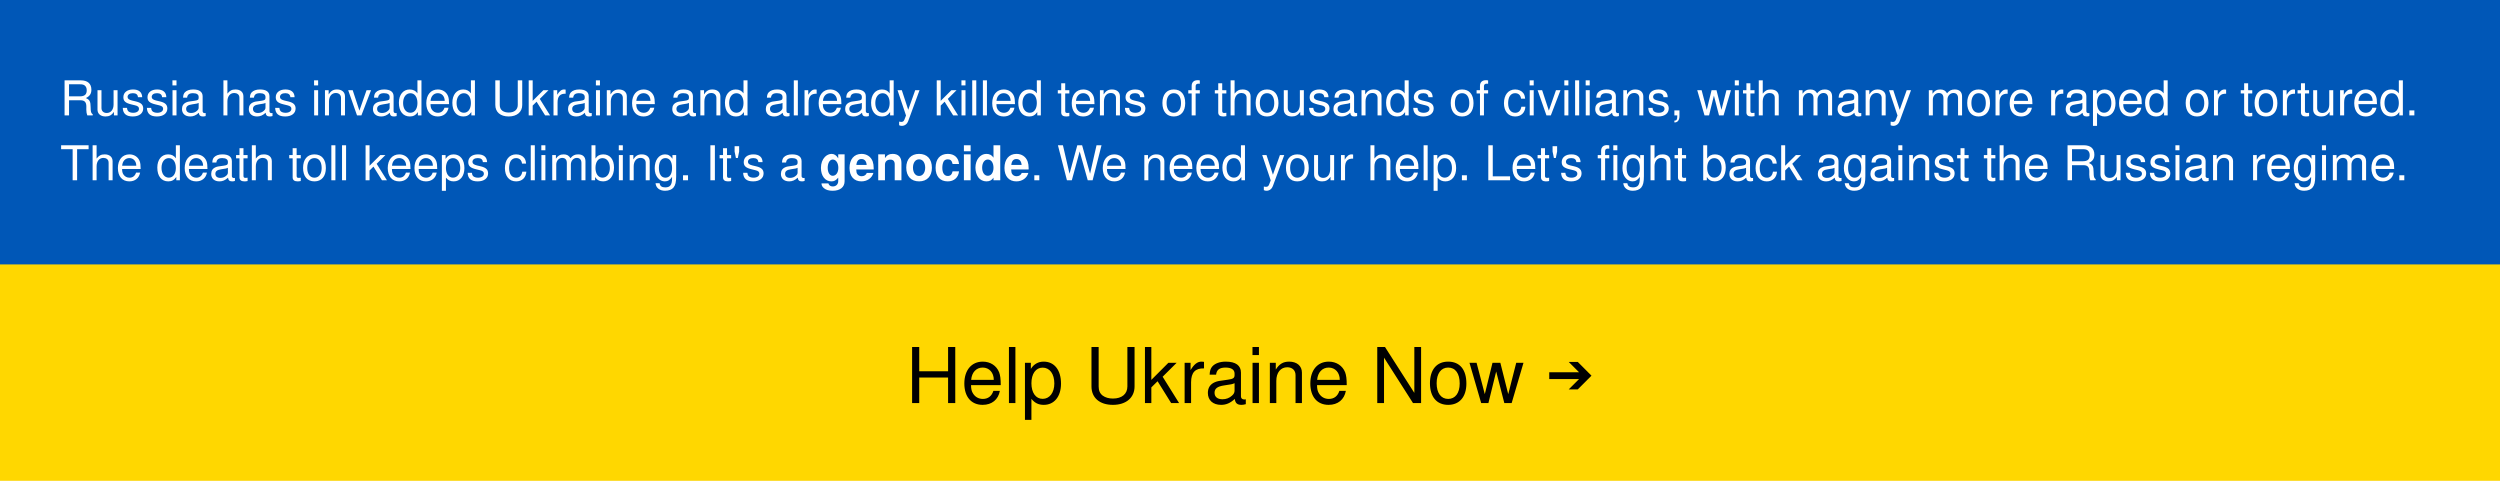
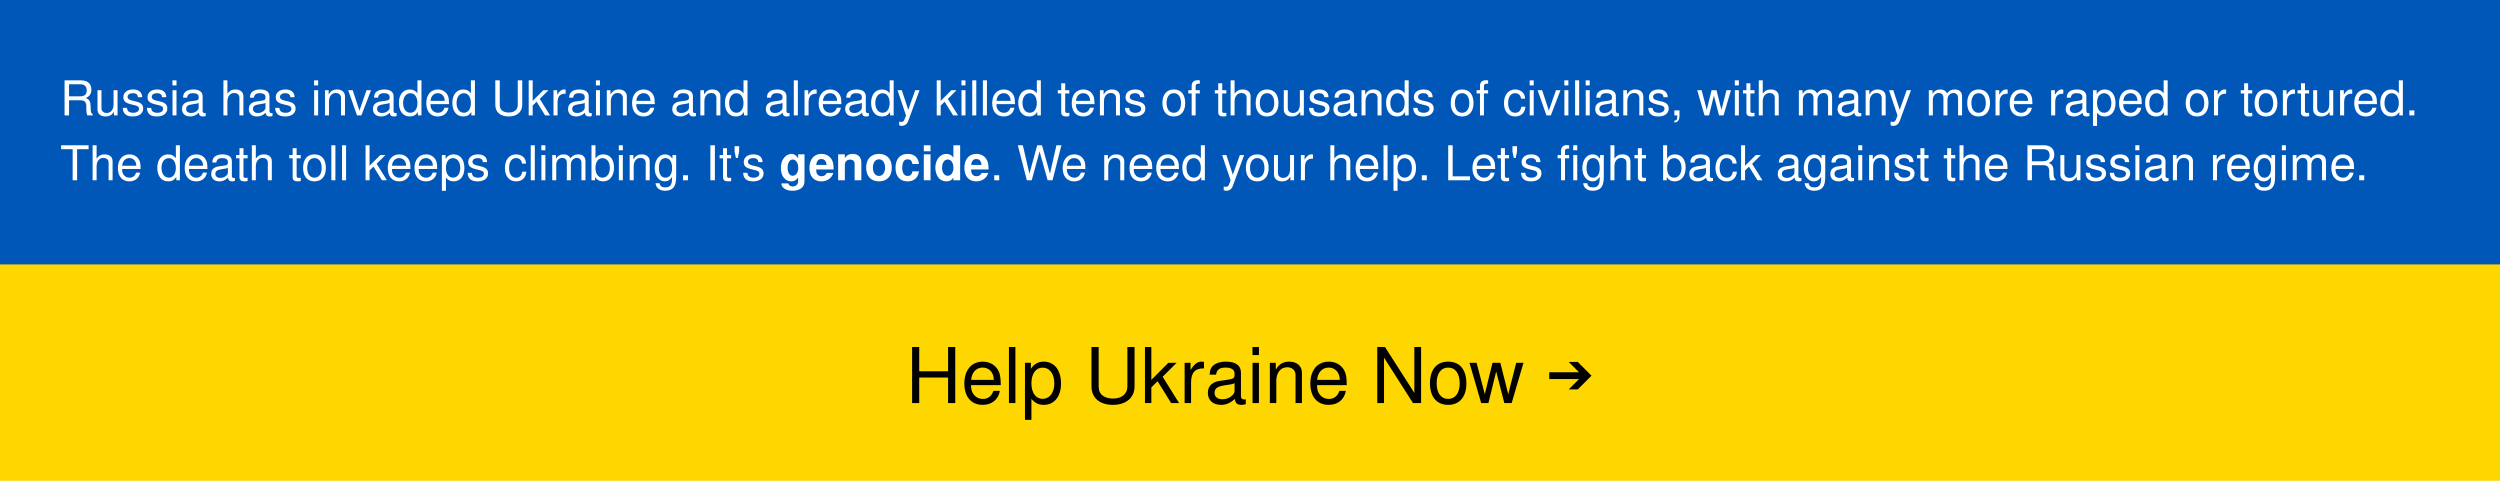
<svg xmlns="http://www.w3.org/2000/svg" viewBox="0 0 1040 200">
  <style>
@namespace svg url(http://www.w3.org/2000/svg);

svg {
  font-family: Helvetica, Arial, sans-serif;
  text-rendering: geometricPrecision;
}
svg|a:link, svg|a:visited {
  cursor: pointer;
}
.flag-blue {
  fill: #0057b7;
}
.flag-yellow {
  fill: #ffd700;
}
.message {
  fill: white;
  font-size: 20px;
}
.call {
  fill: black;
  font-size: 32px;
}
.mobile-only {
  display: none;
}
.arrow {
  font-size: 24px;
}
@media (max-width: 770px) {
  .message {
    display: none;
    font-size: 29px;
  }
  .mobile-only {
    display: inherit;
  }
  .call {
    font-size: 36px;
  }
}
  </style>
  <a href="https://stand-with-ukraine.pp.ua">
    <rect x="0" y="0" width="100%" height="100%" class="flag-yellow" />
    <rect x="0" y="0" width="100%" height="110px" class="flag-blue" />
    <text x="0" y="25" class="message">
      <tspan x="25" dy="1.15em">Russia has invaded Ukraine and already killed tens of thousands of civilians, with many more raped or tortured.</tspan>
-       <tspan x="25" dy="1.35em">The death toll keeps climbing. It's a <tspan font-weight="bold">genocide</tspan>. We need your help. Let's fight back against the Russian regime.</tspan>
+       <tspan x="25" dy="1.35em">The death toll keeps climbing. It's <tspan font-weight="bold">genocide</tspan>. We need your help. Let's fight back against the Russian regime.</tspan>
    </text>
    <text x="0" y="25" class="message mobile-only">
      <tspan x="25" dy=".7em">Russia has invaded Ukraine and already killed tens of thousands of civilians,</tspan>
-       <tspan x="25" dy="1.2em">with many more raped or tortured. It's a <tspan font-weight="bold">genocide</tspan>. We need your help.</tspan>
+       <tspan x="25" dy="1.2em">with many more raped or tortured. It's <tspan font-weight="bold">genocide</tspan>. We need your help.</tspan>
    </text>
    <text x="50%" y="78.5%" dominant-baseline="middle" text-anchor="middle" class="call">
      Help Ukraine Now <tspan dominant-baseline="middle" class="arrow">➔</tspan>
    </text>
  </a>
</svg>
